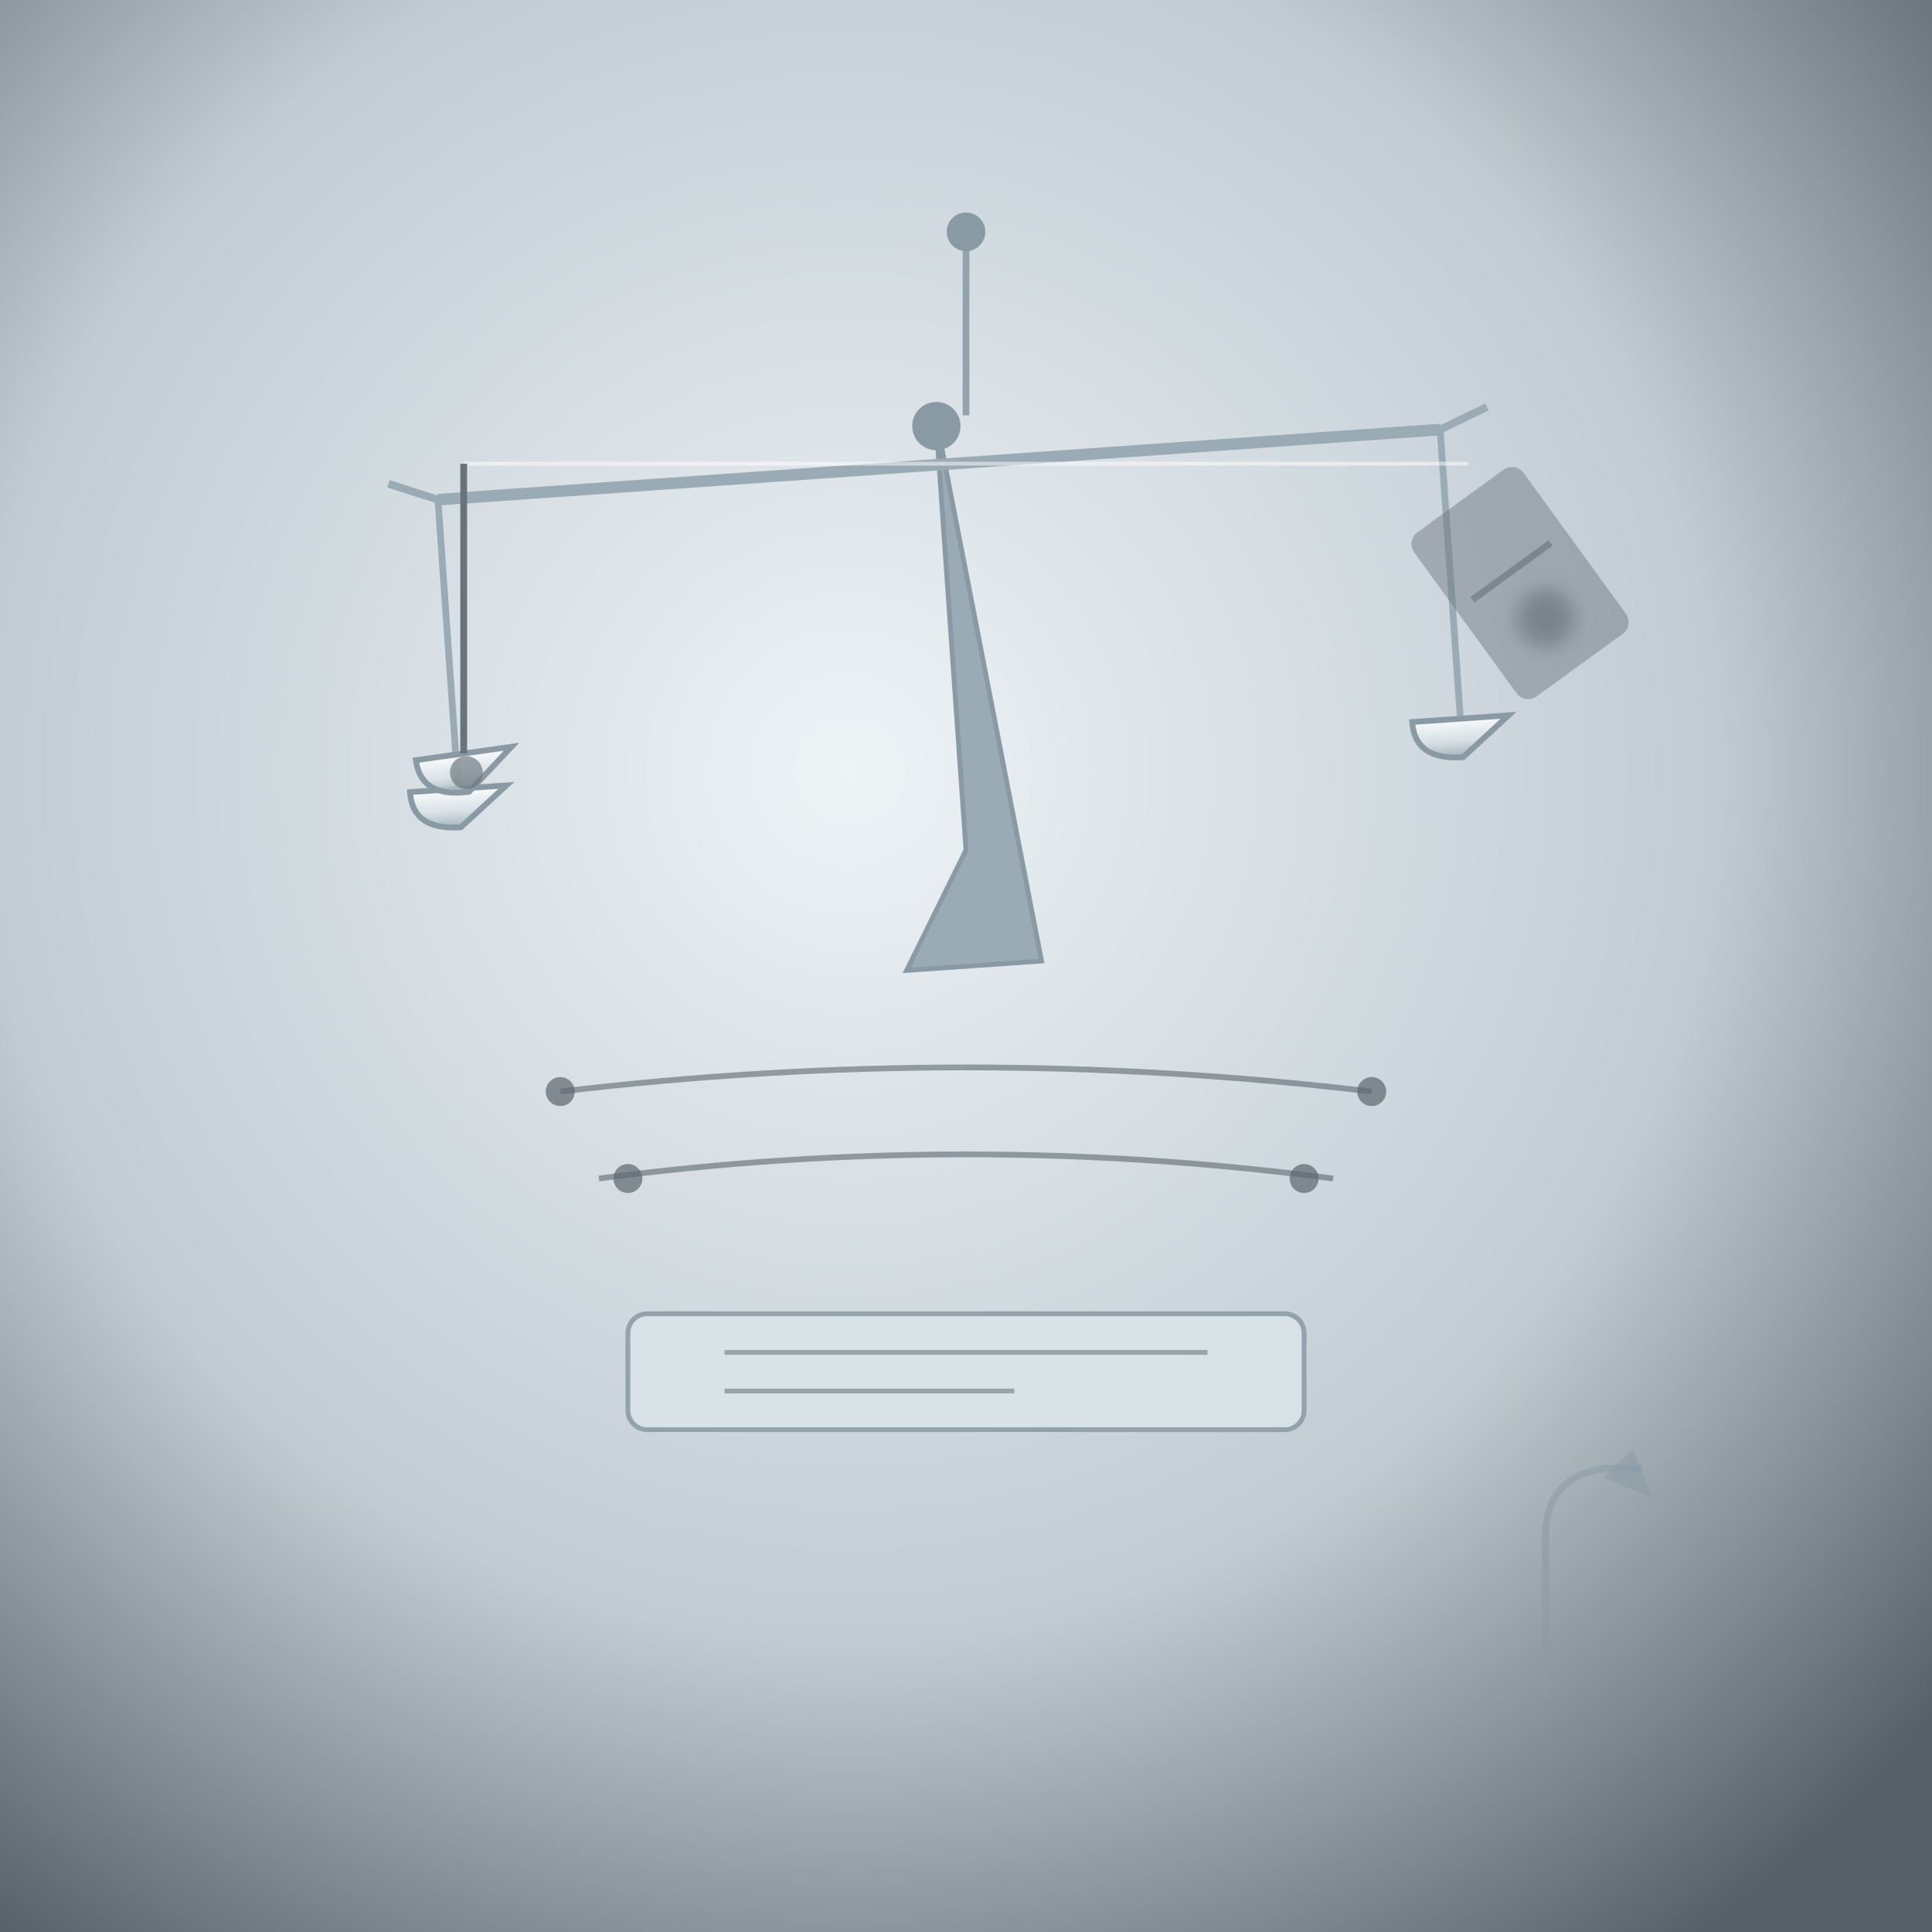
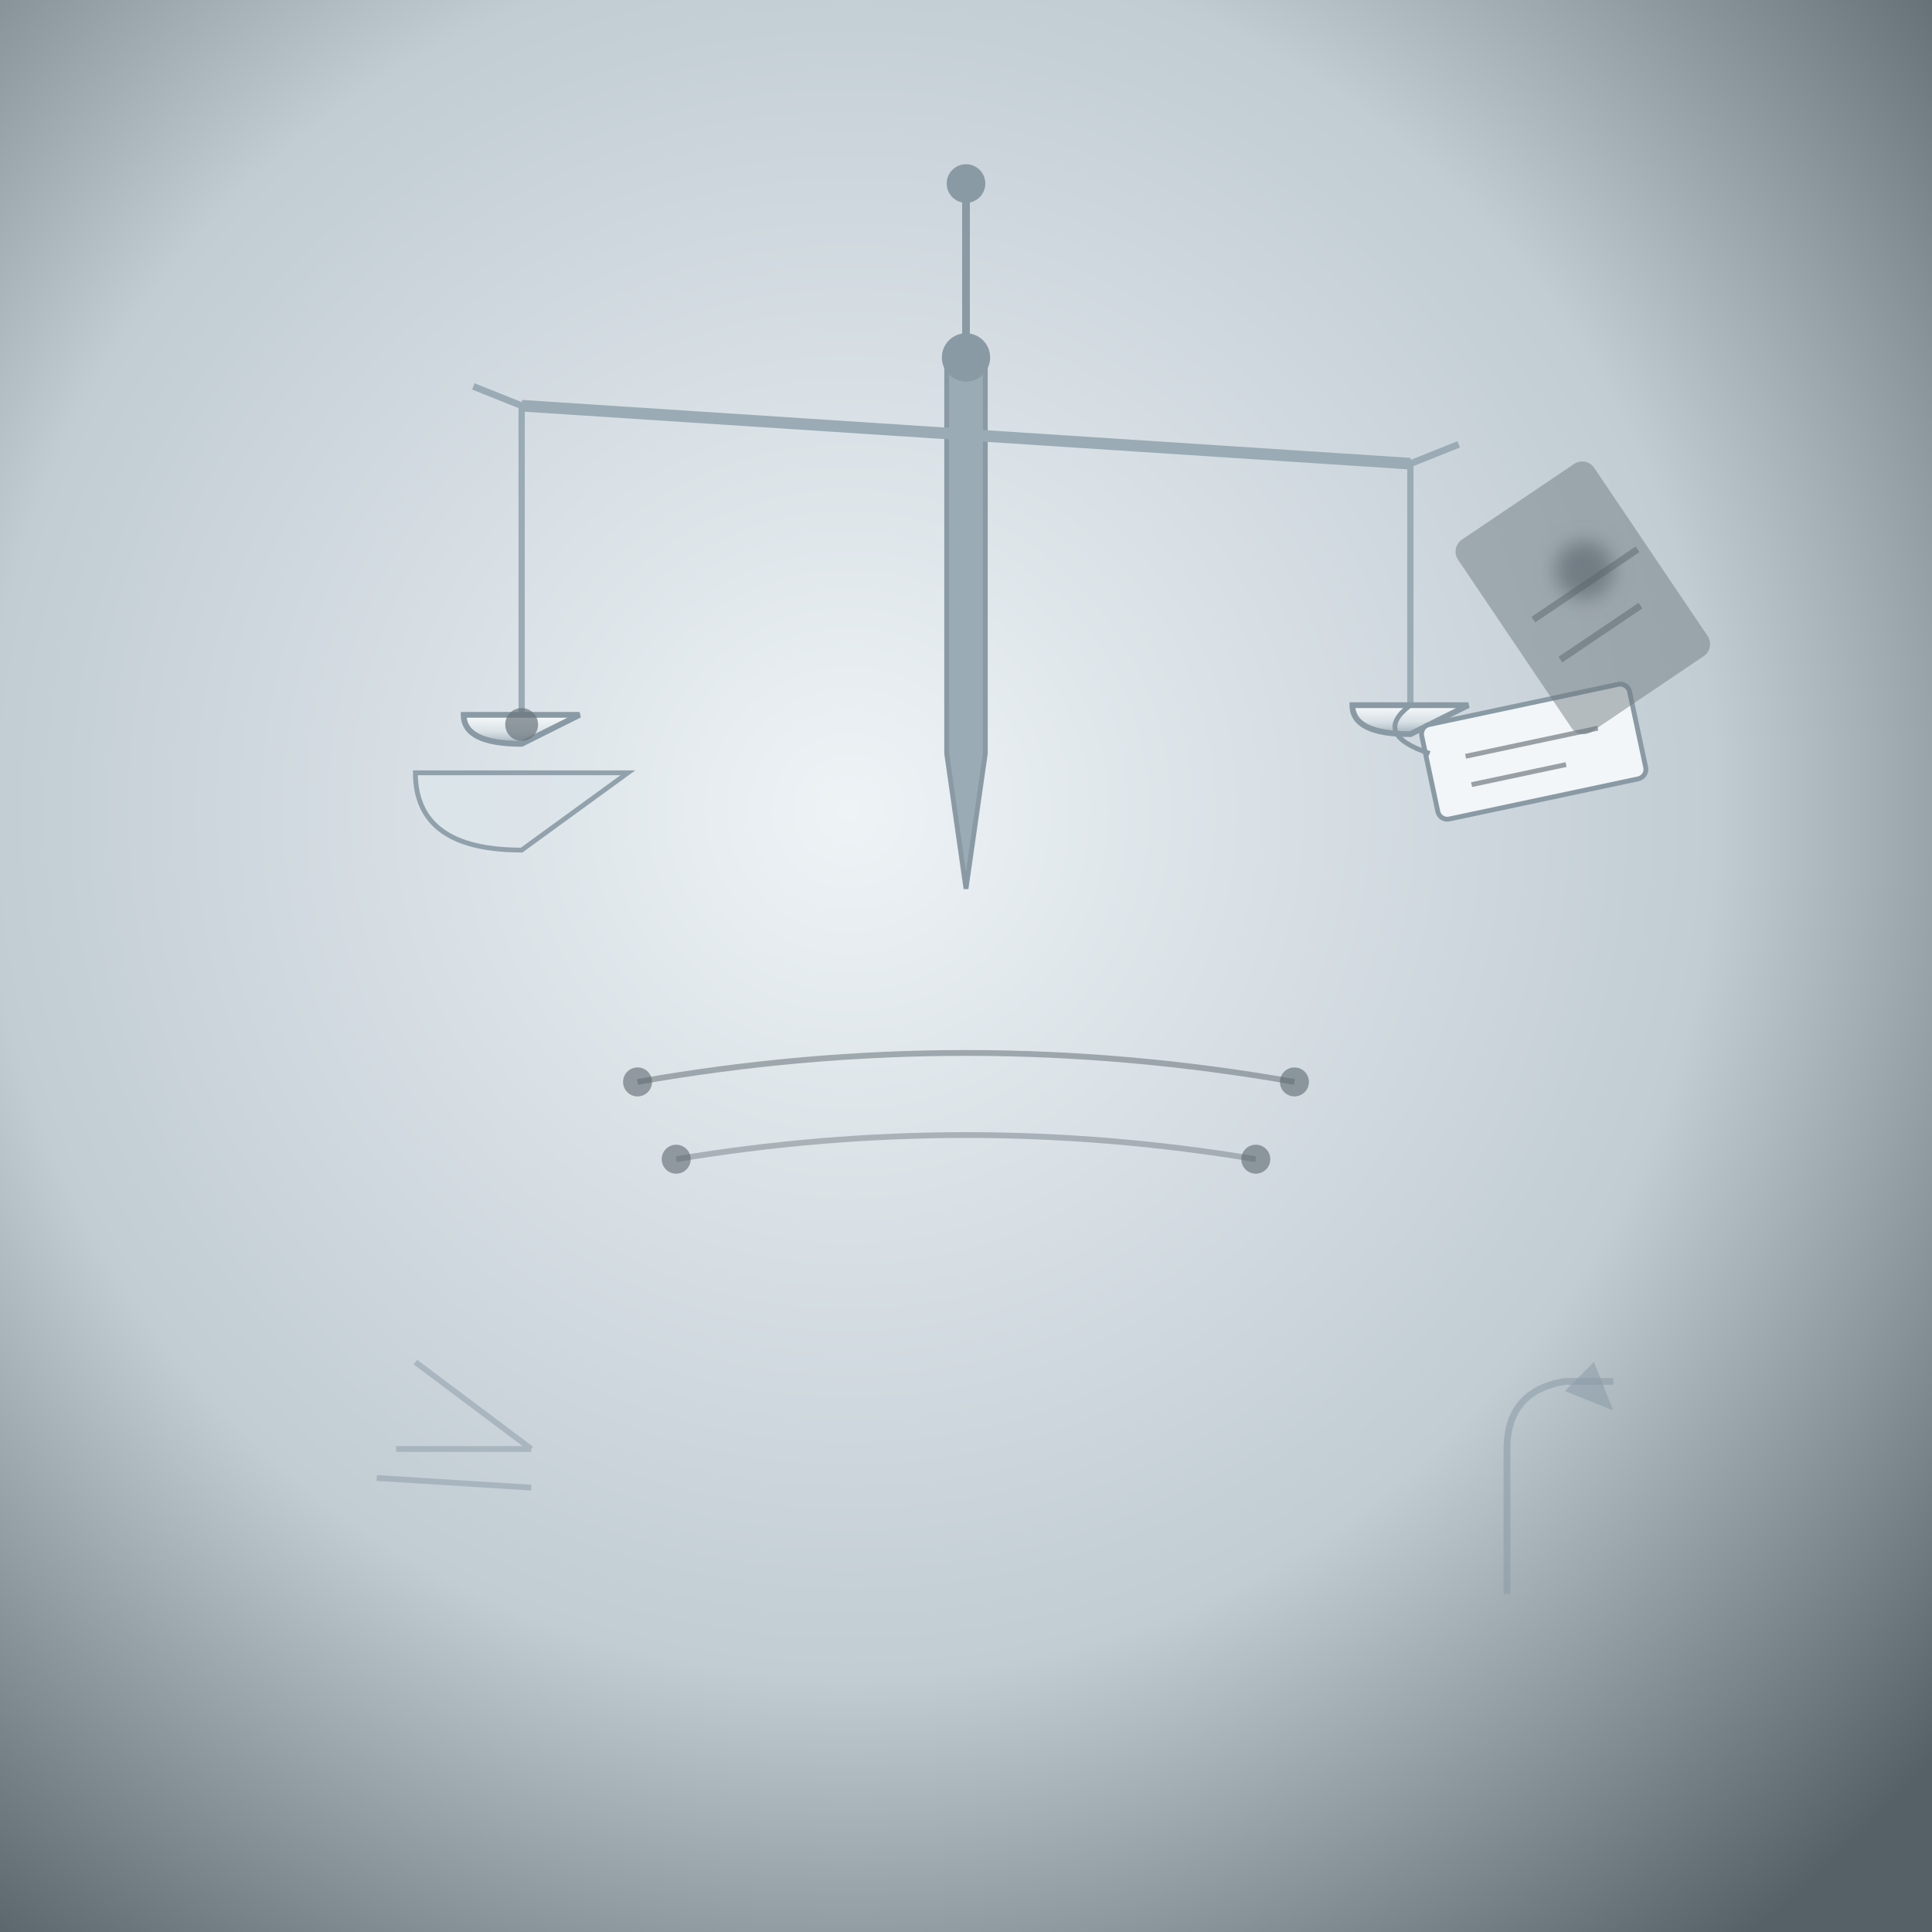
<svg xmlns="http://www.w3.org/2000/svg" viewBox="0 0 400 400" width="100%" height="100%" role="img" aria-label="THE DEBT SCALE">
  <defs>
-     <radialGradient id="dsBg" cx=".44" cy=".4" r=".74">
+     <radialGradient id="dsBg" cx=".44" cy=".42" r=".74">
      <stop offset="0" stop-color="#eef3f6" />
      <stop offset=".6" stop-color="#c1ccd3" />
      <stop offset="1" stop-color="#556067" />
    </radialGradient>
    <linearGradient id="dsGlass" x1="0" y1="0" x2="0" y2="1">
      <stop offset="0" stop-color="#ffffff" stop-opacity=".92" />
      <stop offset=".55" stop-color="#dbe4e9" stop-opacity=".76" />
      <stop offset="1" stop-color="#9aabb5" stop-opacity=".9" />
    </linearGradient>
-     <linearGradient id="dsBeam" x1="0" y1="0" x2="1" y2="0">
-       <stop offset="0" stop-color="#ffffff" />
-       <stop offset="1" stop-color="#8a9aa5" />
-     </linearGradient>
    <filter id="dsGlow" x="-50%" y="-50%" width="200%" height="200%">
      <feGaussianBlur stdDeviation="2" />
    </filter>
  </defs>
  <rect width="400" height="400" fill="url(#dsBg)" />
-   <path d="M200 48 L200 86" stroke="#93a3ad" stroke-width="1.4" />
-   <circle cx="200" cy="48" r="4" fill="#8a9aa5" />
-   <g transform="rotate(-4 200 176)">
-     <path d="M200 86 L200 176 L186 200 L214 200 Z" fill="#9aabb5" stroke="#8a9aa5" stroke-width="1" />
-     <circle cx="200" cy="88" r="5" fill="#8a9aa5" />
-     <path d="M96 96 L304 96" stroke="#9aabb5" stroke-width="2.4" />
-     <path d="M96 96 L86 92 M304 96 L314 92" stroke="#9aabb5" stroke-width="1.6" />
-     <path d="M96 96 L96 156 M304 96 L304 156" stroke="#9aabb5" stroke-width="1.4" />
-     <path d="M86 156 L106 156 Q96 164 96 164 Q86 164 86 156 Z" fill="url(#dsGlass)" stroke="#8a9aa5" stroke-width="1.2" />
-     <path d="M294 156 L314 156 Q304 164 304 164 Q294 164 294 156 Z" fill="url(#dsGlass)" stroke="#8a9aa5" stroke-width="1.2" />
+   <path d="M200 38 L200 74" stroke="#8a9aa5" stroke-width="1.6" />
+   <circle cx="200" cy="38" r="4" fill="#8a9aa5" />
+   <path d="M196 74 L204 74 L204 156 L200 184 L196 156 Z" fill="#9aabb5" stroke="#8a9aa5" stroke-width="1" />
+   <circle cx="200" cy="74" r="5" fill="#8a9aa5" />
+   <path d="M108 84 L292 96" stroke="#9aabb5" stroke-width="2.4" />
+   <path d="M108 84 L98 80 M292 96 L302 92" stroke="#9aabb5" stroke-width="1.4" />
+   <path d="M108 84 L108 148" stroke="#9aabb5" stroke-width="1.3" />
+   <path d="M96 148 L120 148 Q108 154 108 154 Q96 154 96 148 Z" fill="url(#dsGlass)" stroke="#8a9aa5" stroke-width="1.2" />
+   <circle cx="108" cy="150" r="3.4" fill="#68737b" opacity=".7" />
+   <path d="M86 160 L130 160 Q108 176 108 176 Q86 176 86 160 Z" fill="#dbe4e9" opacity=".9" stroke="#8a9aa5" stroke-width="1" />
+   <path d="M292 96 L292 146" stroke="#9aabb5" stroke-width="1.3" />
+   <path d="M280 146 L304 146 Q292 152 292 152 Q280 152 280 146 Z" fill="url(#dsGlass)" stroke="#8a9aa5" stroke-width="1.2" />
+   <g transform="rotate(-12 316 158)">
+     <rect x="296" y="146" width="44" height="20" rx="2" fill="#f2f6f8" stroke="#8a9aa5" stroke-width="1" />
+     <line x1="304" y1="154" x2="332" y2="154" stroke="#5c676e" stroke-width="1" opacity=".6" />
+     <line x1="304" y1="160" x2="324" y2="160" stroke="#5c676e" stroke-width="1" opacity=".6" />
  </g>
-   <path d="M96 96 L304 96" stroke="#ffffff" stroke-width=".8" opacity=".5" />
-   <g transform="rotate(-8 96 156)">
-     <path d="M86 156 L106 156 Q96 164 96 164 Q86 164 86 156 Z" fill="url(#dsGlass)" stroke="#8a9aa5" stroke-width="1.2" />
-     <circle cx="96" cy="160" r="3.4" fill="#68737b" opacity=".65" />
+   <path d="M296 156 Q284 152 292 146" fill="none" stroke="#8a9aa5" stroke-width="1" />
+   <g transform="rotate(-34 328 126)">
+     <rect x="312" y="100" width="34" height="48" rx="3" fill="#68737b" opacity=".45" />
+     <path d="M318 122 L344 122" stroke="#5c676e" stroke-width="1.4" opacity=".5" />
+     <path d="M318 132 L338 132" stroke="#5c676e" stroke-width="1.4" opacity=".5" />
  </g>
-   <path d="M96 96 L96 156" stroke="#68737b" stroke-width="1.4" />
-   <g fill="none" stroke="#5c676e" stroke-width="1.2" opacity=".6">
-     <path d="M116 226 Q200 216 284 226" />
-     <path d="M124 244 Q200 234 276 244" />
-   </g>
-   <circle cx="116" cy="226" r="3" fill="#5c676e" opacity=".7" />
-   <circle cx="284" cy="226" r="3" fill="#5c676e" opacity=".7" />
-   <circle cx="130" cy="244" r="3" fill="#5c676e" opacity=".7" />
-   <circle cx="270" cy="244" r="3" fill="#5c676e" opacity=".7" />
-   <rect x="130" y="272" width="140" height="24" rx="4" fill="#dbe4e9" stroke="#8a9aa5" stroke-width="1" opacity=".85" />
-   <g stroke="#5c676e" stroke-width="1" opacity=".5">
-     <line x1="150" y1="280" x2="250" y2="280" />
-     <line x1="150" y1="288" x2="210" y2="288" />
-   </g>
-   <g transform="rotate(-36 320 128)">
-     <rect x="306" y="98" width="28" height="42" rx="3" fill="#68737b" opacity=".45" />
-     <path d="M310 116 L330 116" stroke="#5c676e" stroke-width="1.4" opacity=".5" />
-   </g>
-   <circle cx="320" cy="128" r="6" fill="#556067" opacity=".5" filter="url(#dsGlow)" />
-   <path d="M320 352 L320 318 Q320 306 332 304 L340 304" fill="none" stroke="#8a9aa5" stroke-width="1.4" opacity=".55" />
-   <path d="M338 300 L342 310 L332 306 Z" fill="#8a9aa5" opacity=".55" />
+   <circle cx="328" cy="118" r="6" fill="#556067" opacity=".6" filter="url(#dsGlow)" />
+   <path d="M132 224 Q200 212 268 224" fill="none" stroke="#5c676e" stroke-width="1.2" opacity=".5" />
+   <path d="M140 240 Q200 230 260 240" fill="none" stroke="#5c676e" stroke-width="1.2" opacity=".4" />
+   <circle cx="132" cy="224" r="3" fill="#5c676e" opacity=".6" />
+   <circle cx="268" cy="224" r="3" fill="#5c676e" opacity=".6" />
+   <circle cx="140" cy="240" r="3" fill="#5c676e" opacity=".6" />
+   <circle cx="260" cy="240" r="3" fill="#5c676e" opacity=".6" />
+   <path d="M312 330 L312 300 Q312 288 324 286 L334 286" fill="none" stroke="#8a9aa5" stroke-width="1.4" opacity=".55" />
+   <path d="M330 282 L334 292 L324 288 Z" fill="#8a9aa5" opacity=".55" />
+   <path d="M110 300 L86 282 M110 300 L82 300 M110 308 L78 306" fill="none" stroke="#8a9aa5" stroke-width="1.2" opacity=".5" />
</svg>
